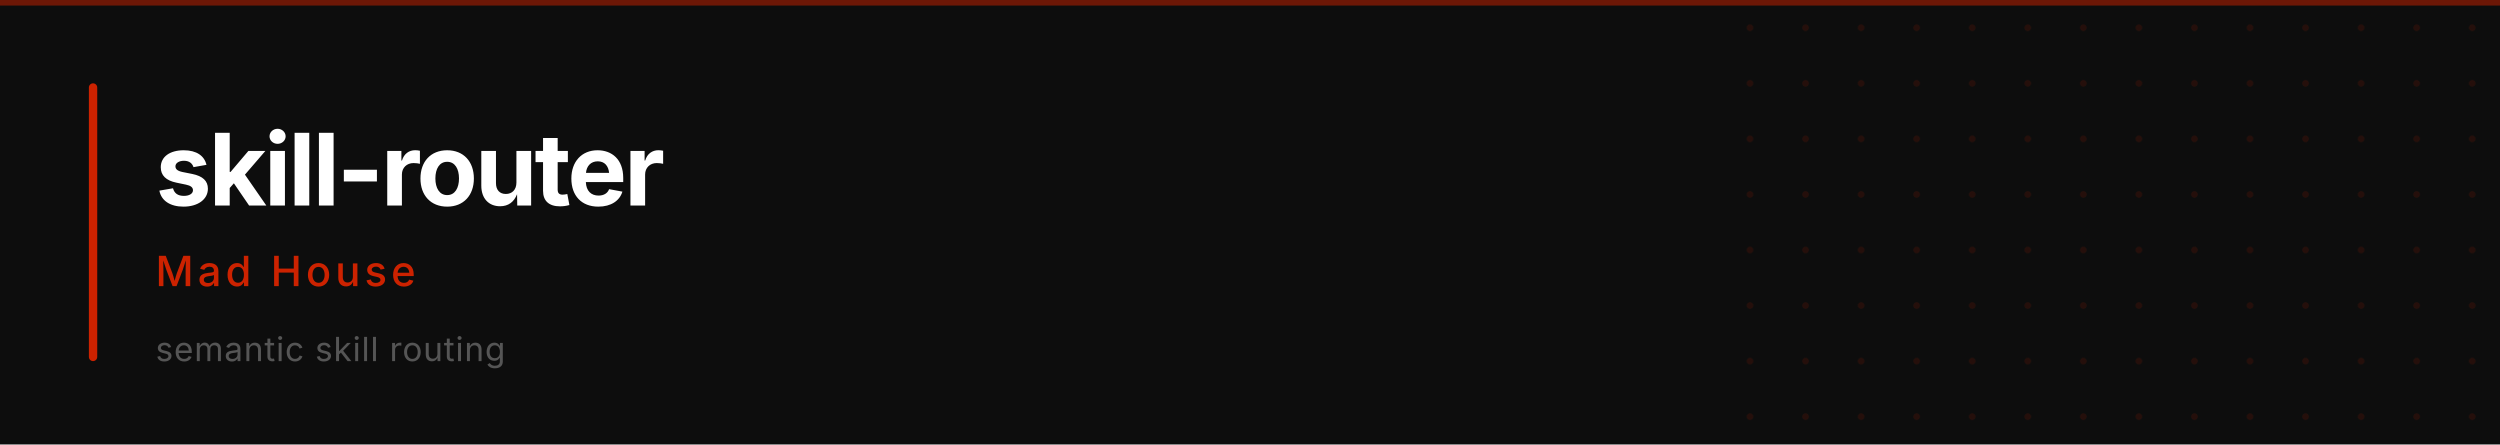
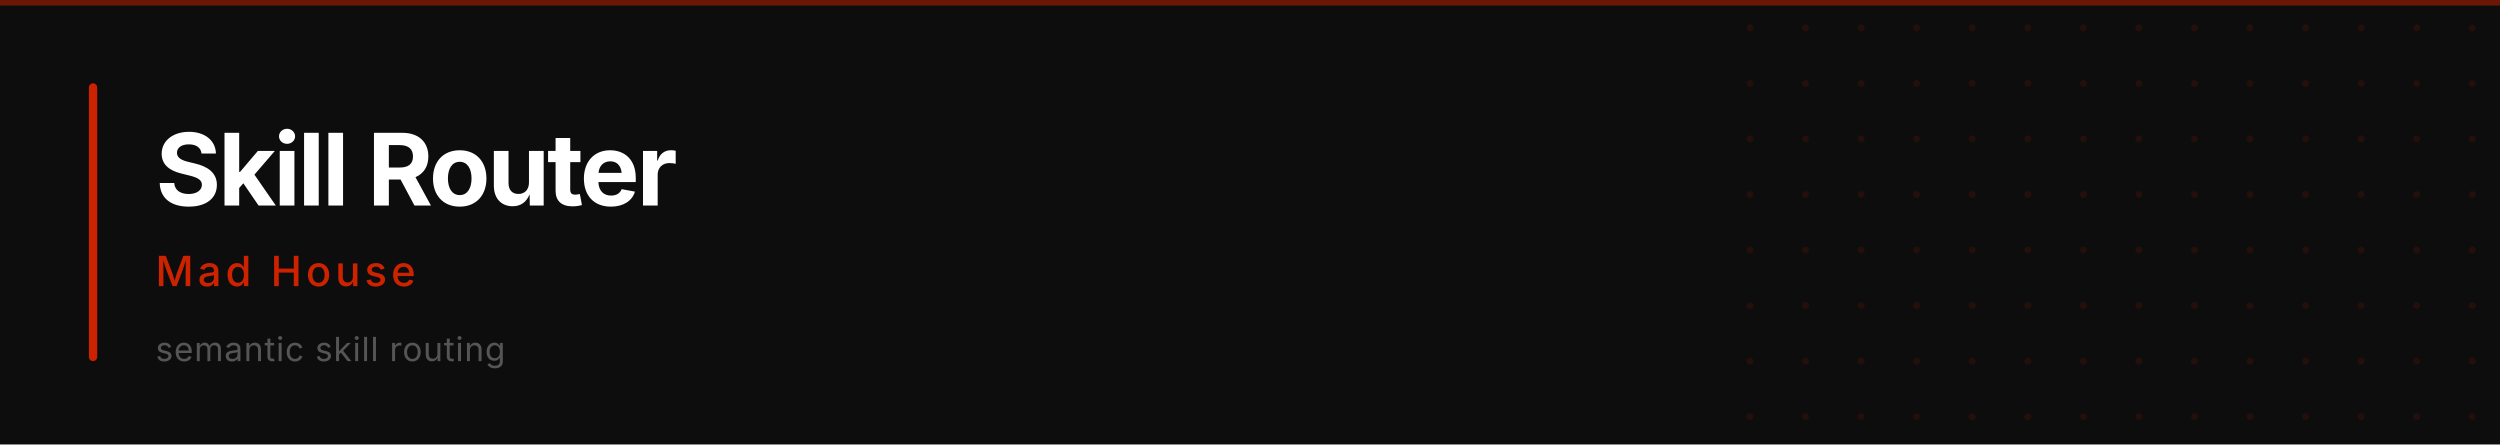
<svg xmlns="http://www.w3.org/2000/svg" width="900" height="160" viewBox="0 0 900 160">
  <defs>
    <pattern id="dots" x="0" y="0" width="20" height="20" patternUnits="userSpaceOnUse">
      <circle cx="10" cy="10" r="1.2" fill="#cc2200" opacity="0.13" />
    </pattern>
  </defs>
  <rect width="900" height="160" fill="#0d0d0d" />
  <rect x="620" y="0" width="280" height="160" fill="url(#dots)" />
  <rect x="0" y="0" width="900" height="2" fill="#cc2200" opacity="0.5" />
  <rect x="32" y="30" width="3" height="100" rx="1.5" fill="#cc2200" />
-   <text x="56" y="74" font-family="Inter, -apple-system, BlinkMacSystemFont, 'Helvetica Neue', Arial, sans-serif" font-size="36" font-weight="700" letter-spacing="-1" fill="#ffffff" text-rendering="geometricPrecision">skill-router</text>
+   <text x="56" y="74" font-family="Inter, -apple-system, BlinkMacSystemFont, 'Helvetica Neue', Arial, sans-serif" font-size="36" font-weight="700" letter-spacing="-1" fill="#ffffff" text-rendering="geometricPrecision">Skill Router</text>
  <text x="56" y="103" font-family="Inter, -apple-system, BlinkMacSystemFont, 'Helvetica Neue', Arial, sans-serif" font-size="15" font-weight="500" letter-spacing="1.5" fill="#cc2200" text-rendering="geometricPrecision">Mad House</text>
  <text x="56" y="130" font-family="Inter, -apple-system, BlinkMacSystemFont, 'Helvetica Neue', Arial, sans-serif" font-size="12" font-weight="400" letter-spacing="0.3" fill="#555555" text-rendering="geometricPrecision">semantic skill routing</text>
</svg>
